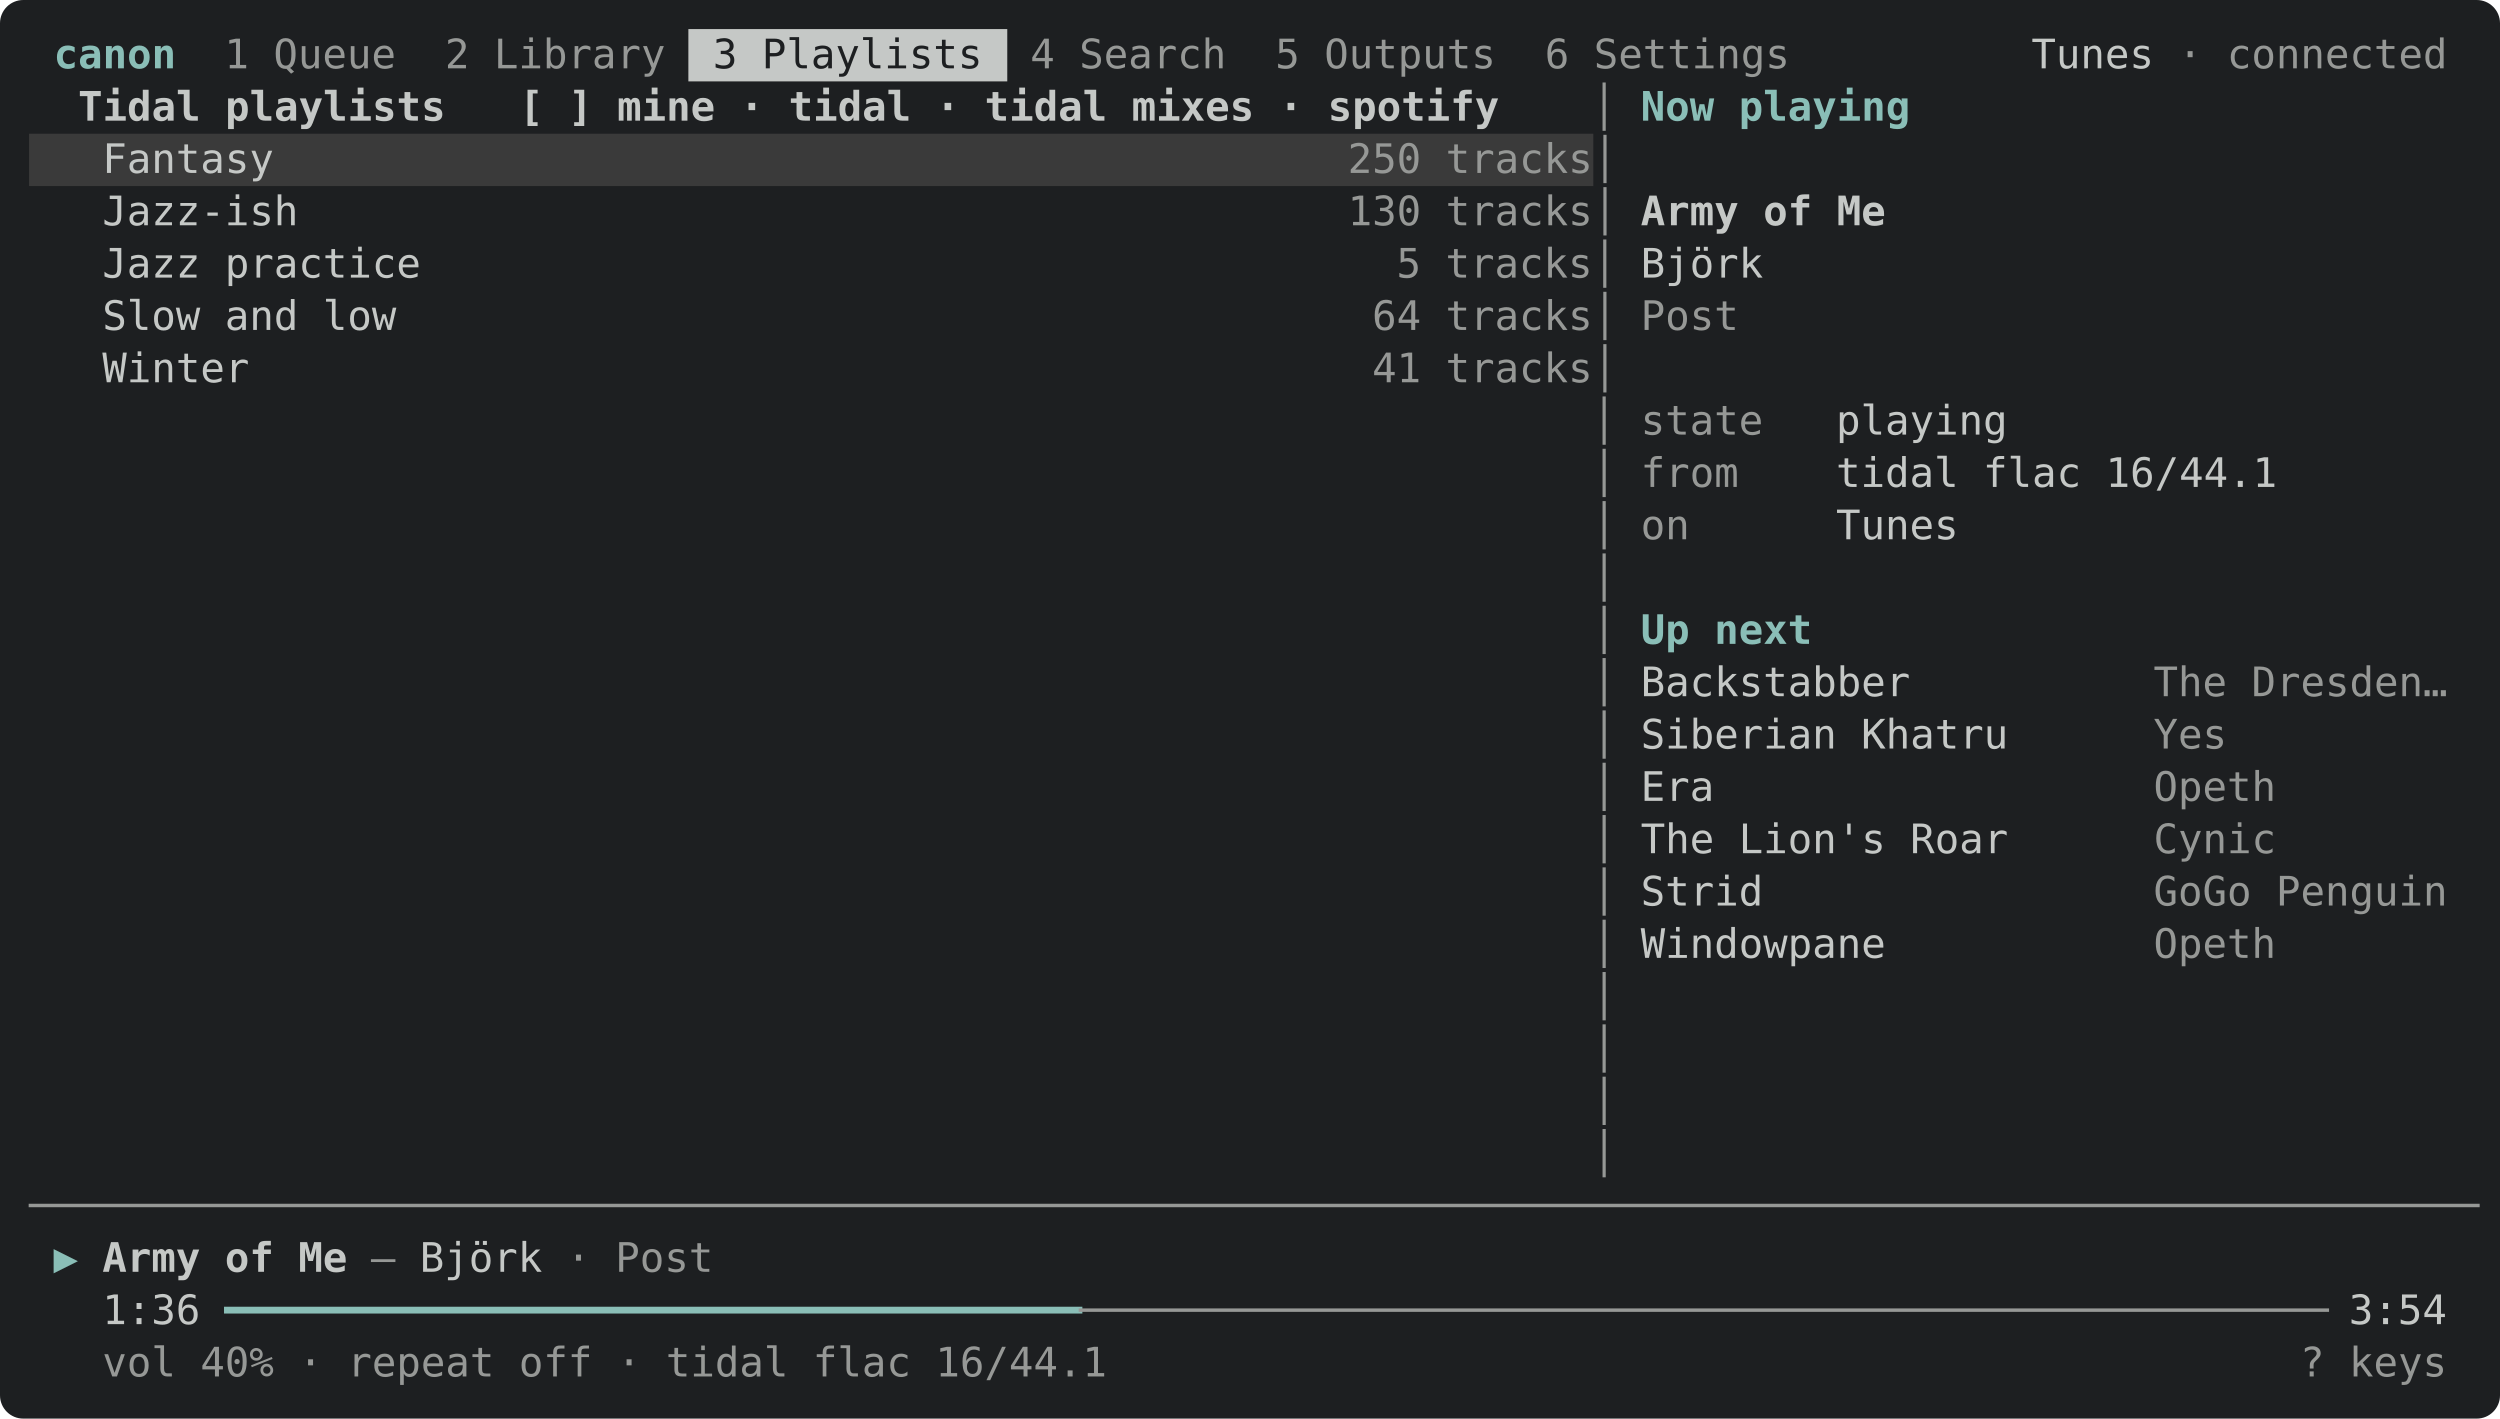
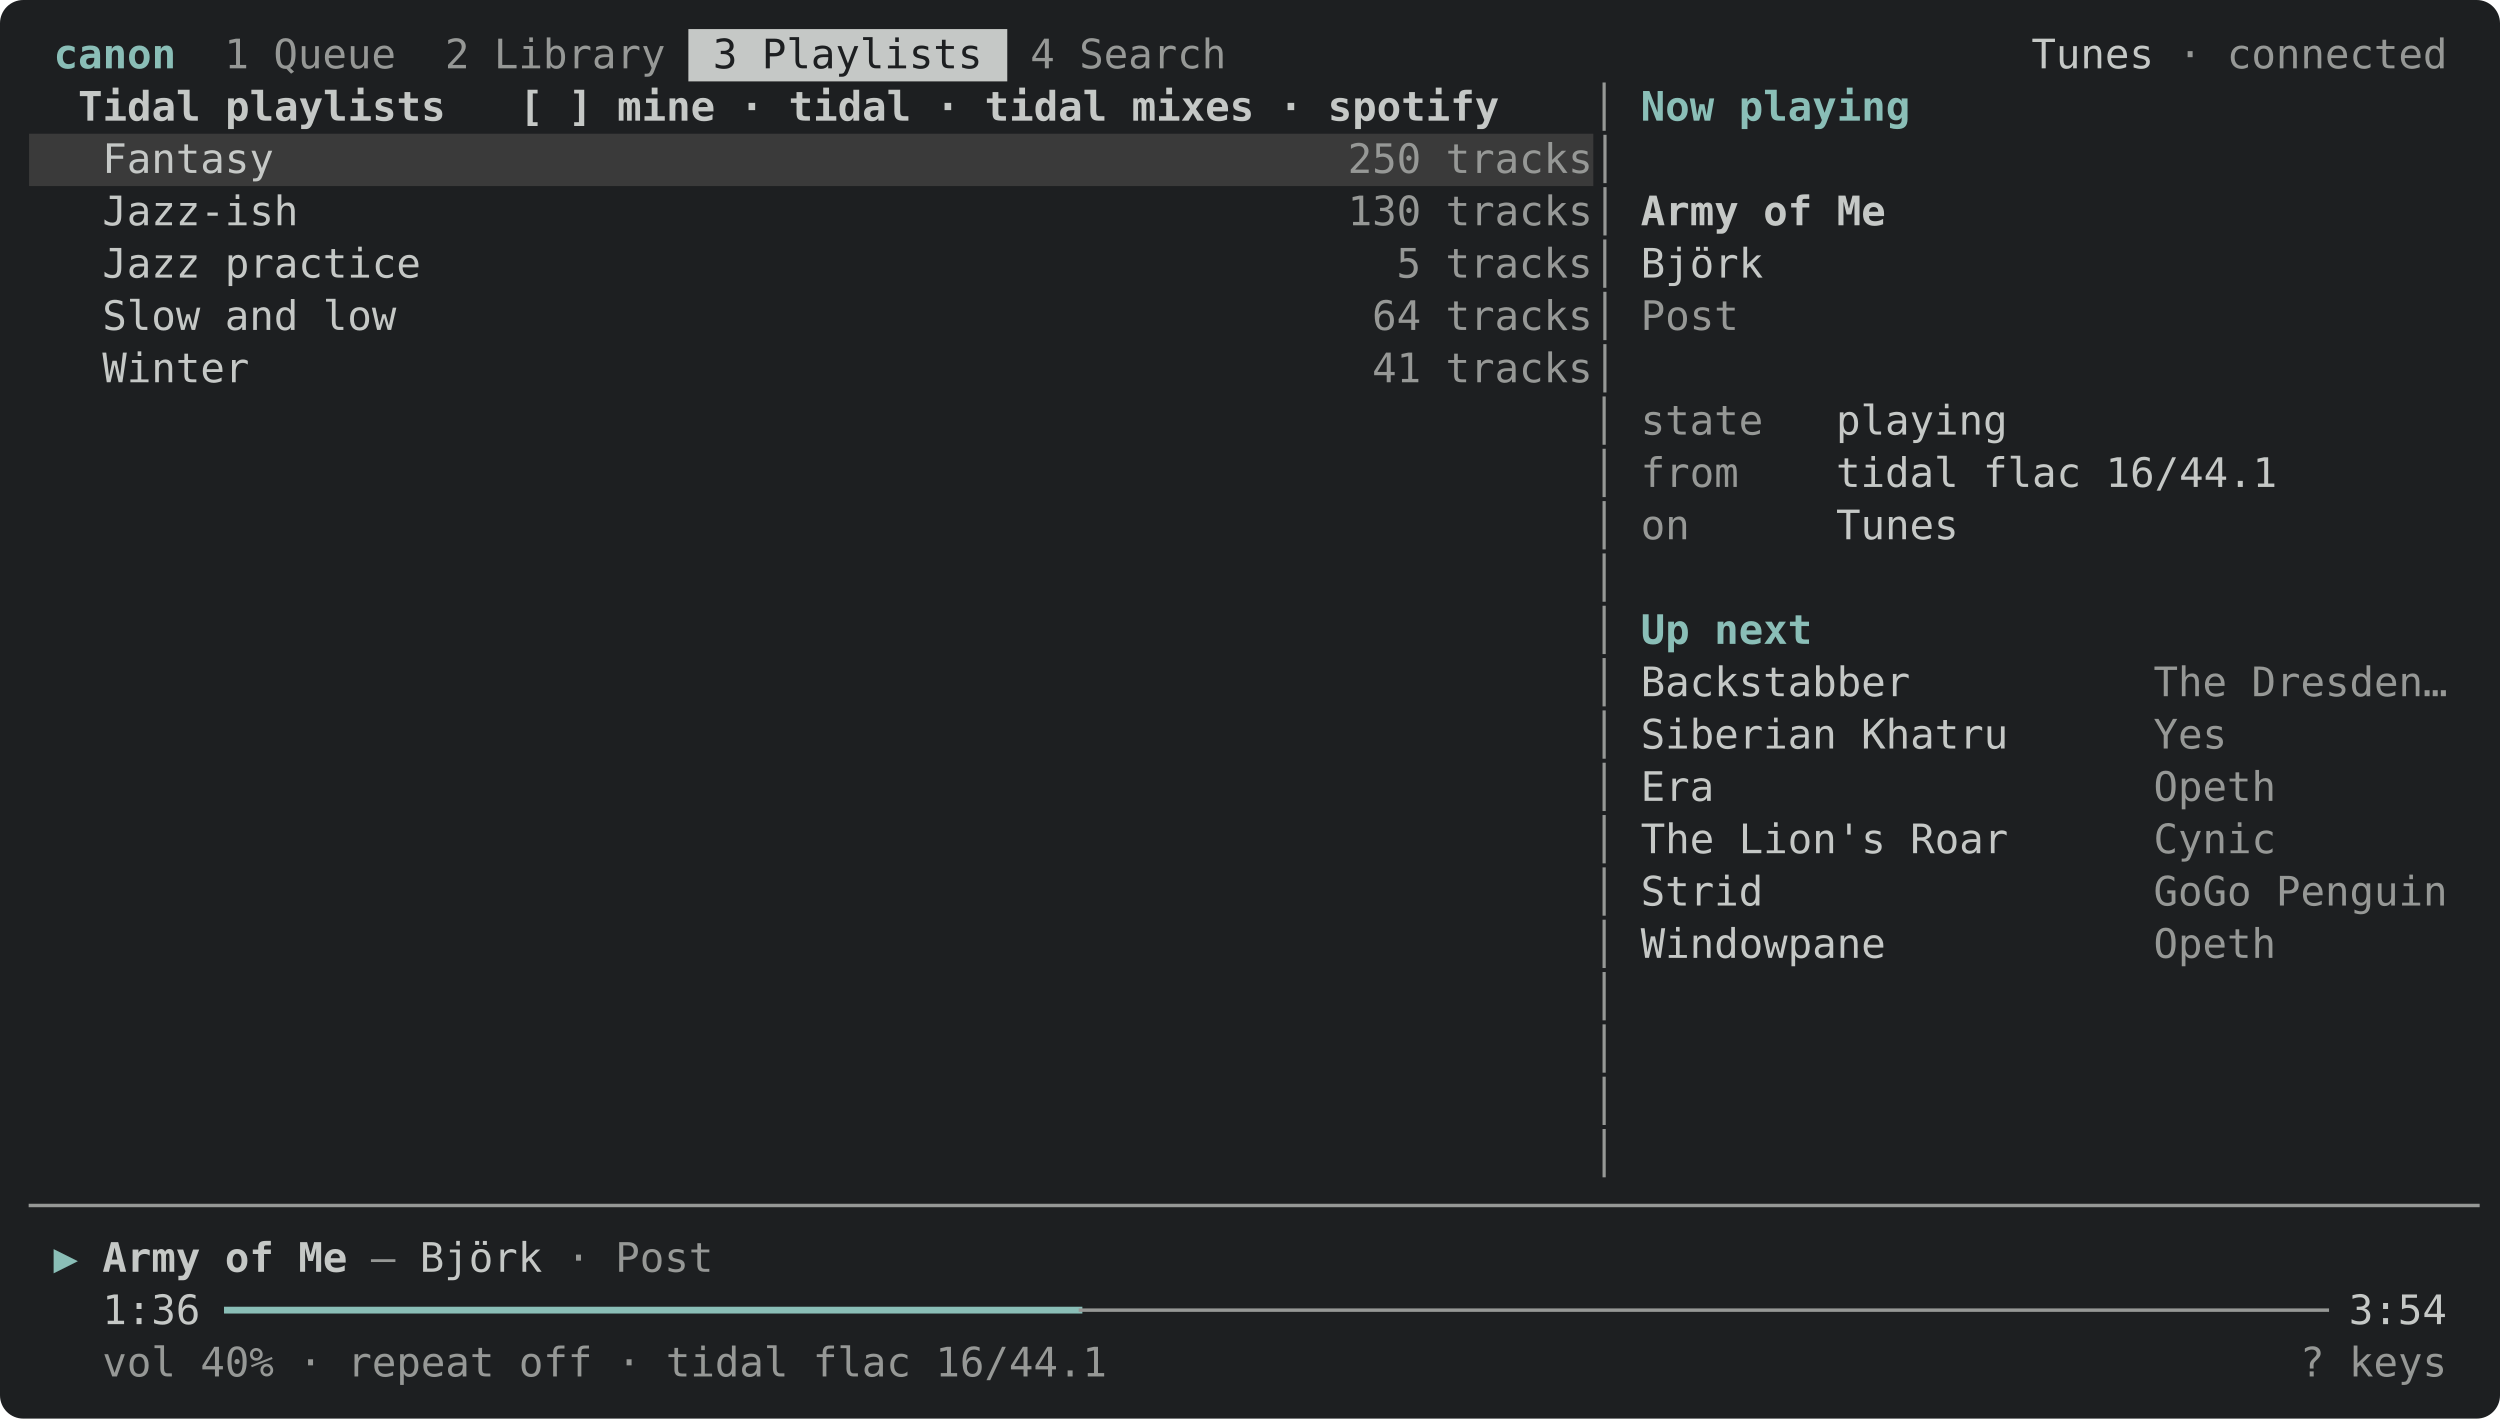
<svg xmlns="http://www.w3.org/2000/svg" width="860" height="488" viewBox="0 0 860 488" font-family="ui-monospace,'SF Mono','DejaVu Sans Mono',Menlo,Consolas,monospace" font-size="14">
  <style>
text{white-space:pre}
.b0{fill:#c5c8c6}
.b1{fill:#3a3a3a}
.s0{fill:#8abeb7;font-weight:bold}
.s1{fill:#969896}
.s2{fill:#1d1f21}
.s3{font-weight:bold}
.s4{fill:#8abeb7}
</style>
  <rect x="0" y="0" width="860" height="488" rx="8" fill="#1d1f21" />
  <rect class="b0" x="236.8" y="10.0" width="109.7" height="18.0" />
  <rect class="b1" x="10.0" y="46.0" width="538.1" height="18.0" />
  <g fill="#c5c8c6">
    <text xml:space="preserve" y="23.5">
      <tspan x="10.0" class="s0"> canon</tspan>
      <tspan x="77.2" class="s1">1 Queue  2 Library</tspan>
      <tspan x="236.8" class="s2"> 3 Playlists</tspan>
-       <tspan x="354.4" class="s1">4 Search  5 Outputs  6 Settings</tspan>
+       <tspan x="354.4" class="s1">4 Search</tspan>
      <tspan x="698.8">Tunes</tspan>
      <tspan x="749.2" class="s1">· connected</tspan>
    </text>
    <text xml:space="preserve" y="41.5">
      <tspan x="10.0" class="s3">  Tidal playlists   [ ] mine · tidal · tidal mixes · spotify</tspan>
      <tspan x="547.6" class="s1">│</tspan>
      <tspan x="564.4" class="s0">Now playing</tspan>
    </text>
    <text xml:space="preserve" y="59.5">
      <tspan x="35.2">Fantasy</tspan>
      <tspan x="463.6" class="s1">250 tracks│</tspan>
    </text>
    <text xml:space="preserve" y="77.5">
      <tspan x="35.2">Jazz-ish</tspan>
      <tspan x="463.6" class="s1">130 tracks│</tspan>
      <tspan x="564.4" class="s3">Army of Me</tspan>
    </text>
    <text xml:space="preserve" y="95.5">
      <tspan x="35.2">Jazz practice</tspan>
      <tspan x="480.4" class="s1">5 tracks│</tspan>
      <tspan x="564.4">Björk</tspan>
    </text>
    <text xml:space="preserve" y="113.5">
      <tspan x="35.2">Slow and low</tspan>
      <tspan x="472.0" class="s1">64 tracks│</tspan>
      <tspan x="564.4" class="s1">Post</tspan>
    </text>
    <text xml:space="preserve" y="131.5">
      <tspan x="35.2">Winter</tspan>
      <tspan x="472.0" class="s1">41 tracks│</tspan>
    </text>
    <text xml:space="preserve" y="149.5">
      <tspan x="547.6" class="s1">│</tspan>
      <tspan x="564.4" class="s1">state</tspan>
      <tspan x="631.6">playing</tspan>
    </text>
    <text xml:space="preserve" y="167.5">
      <tspan x="547.6" class="s1">│</tspan>
      <tspan x="564.4" class="s1">from</tspan>
      <tspan x="631.6">tidal flac 16/44.1</tspan>
    </text>
    <text xml:space="preserve" y="185.5">
      <tspan x="547.6" class="s1">│</tspan>
      <tspan x="564.4" class="s1">on</tspan>
      <tspan x="631.6">Tunes</tspan>
    </text>
    <text xml:space="preserve" y="203.5">
      <tspan x="547.6" class="s1">│</tspan>
    </text>
    <text xml:space="preserve" y="221.5">
      <tspan x="547.6" class="s1">│</tspan>
      <tspan x="564.4" class="s0">Up next</tspan>
    </text>
    <text xml:space="preserve" y="239.5">
      <tspan x="547.6" class="s1">│</tspan>
      <tspan x="564.4">Backstabber</tspan>
      <tspan x="740.8" class="s1">The Dresden…</tspan>
    </text>
    <text xml:space="preserve" y="257.5">
      <tspan x="547.6" class="s1">│</tspan>
      <tspan x="564.4">Siberian Khatru</tspan>
      <tspan x="740.8" class="s1">Yes</tspan>
    </text>
    <text xml:space="preserve" y="275.5">
      <tspan x="547.6" class="s1">│</tspan>
      <tspan x="564.4">Era</tspan>
      <tspan x="740.8" class="s1">Opeth</tspan>
    </text>
    <text xml:space="preserve" y="293.5">
      <tspan x="547.6" class="s1">│</tspan>
      <tspan x="564.4">The Lion's Roar</tspan>
      <tspan x="740.8" class="s1">Cynic</tspan>
    </text>
    <text xml:space="preserve" y="311.5">
      <tspan x="547.6" class="s1">│</tspan>
      <tspan x="564.4">Strid</tspan>
      <tspan x="740.8" class="s1">GoGo Penguin</tspan>
    </text>
    <text xml:space="preserve" y="329.5">
      <tspan x="547.6" class="s1">│</tspan>
      <tspan x="564.4">Windowpane</tspan>
      <tspan x="740.8" class="s1">Opeth</tspan>
    </text>
    <text xml:space="preserve" y="347.5">
      <tspan x="547.6" class="s1">│</tspan>
    </text>
    <text xml:space="preserve" y="365.5">
      <tspan x="547.6" class="s1">│</tspan>
    </text>
    <text xml:space="preserve" y="383.5">
      <tspan x="547.6" class="s1">│</tspan>
    </text>
    <text xml:space="preserve" y="401.5">
      <tspan x="547.6" class="s1">│</tspan>
    </text>
    <text xml:space="preserve" y="419.5">
      <tspan x="10.0" class="s1">────────────────────────────────────────────────────────────────────────────────────────────────────</tspan>
    </text>
    <text xml:space="preserve" y="437.5">
      <tspan x="18.4" class="s4">▶</tspan>
      <tspan x="35.2" class="s3">Army of Me</tspan>
      <tspan x="127.6" class="s1">—</tspan>
      <tspan x="144.4">Björk</tspan>
      <tspan x="194.8" class="s1">· Post</tspan>
    </text>
    <text xml:space="preserve" y="455.5">
      <tspan x="35.2">1:36</tspan>
      <tspan x="77.2" class="s4">━━━━━━━━━━━━━━━━━━━━━━━━━━━━━━━━━━━</tspan>
      <tspan x="371.2" class="s1">───────────────────────────────────────────────────</tspan>
      <tspan x="808.0">3:54</tspan>
    </text>
    <text xml:space="preserve" y="473.5">
      <tspan x="35.2" class="s1">vol 40% · repeat off · tidal flac 16/44.1</tspan>
      <tspan x="791.2" class="s1">? keys</tspan>
    </text>
  </g>
</svg>
